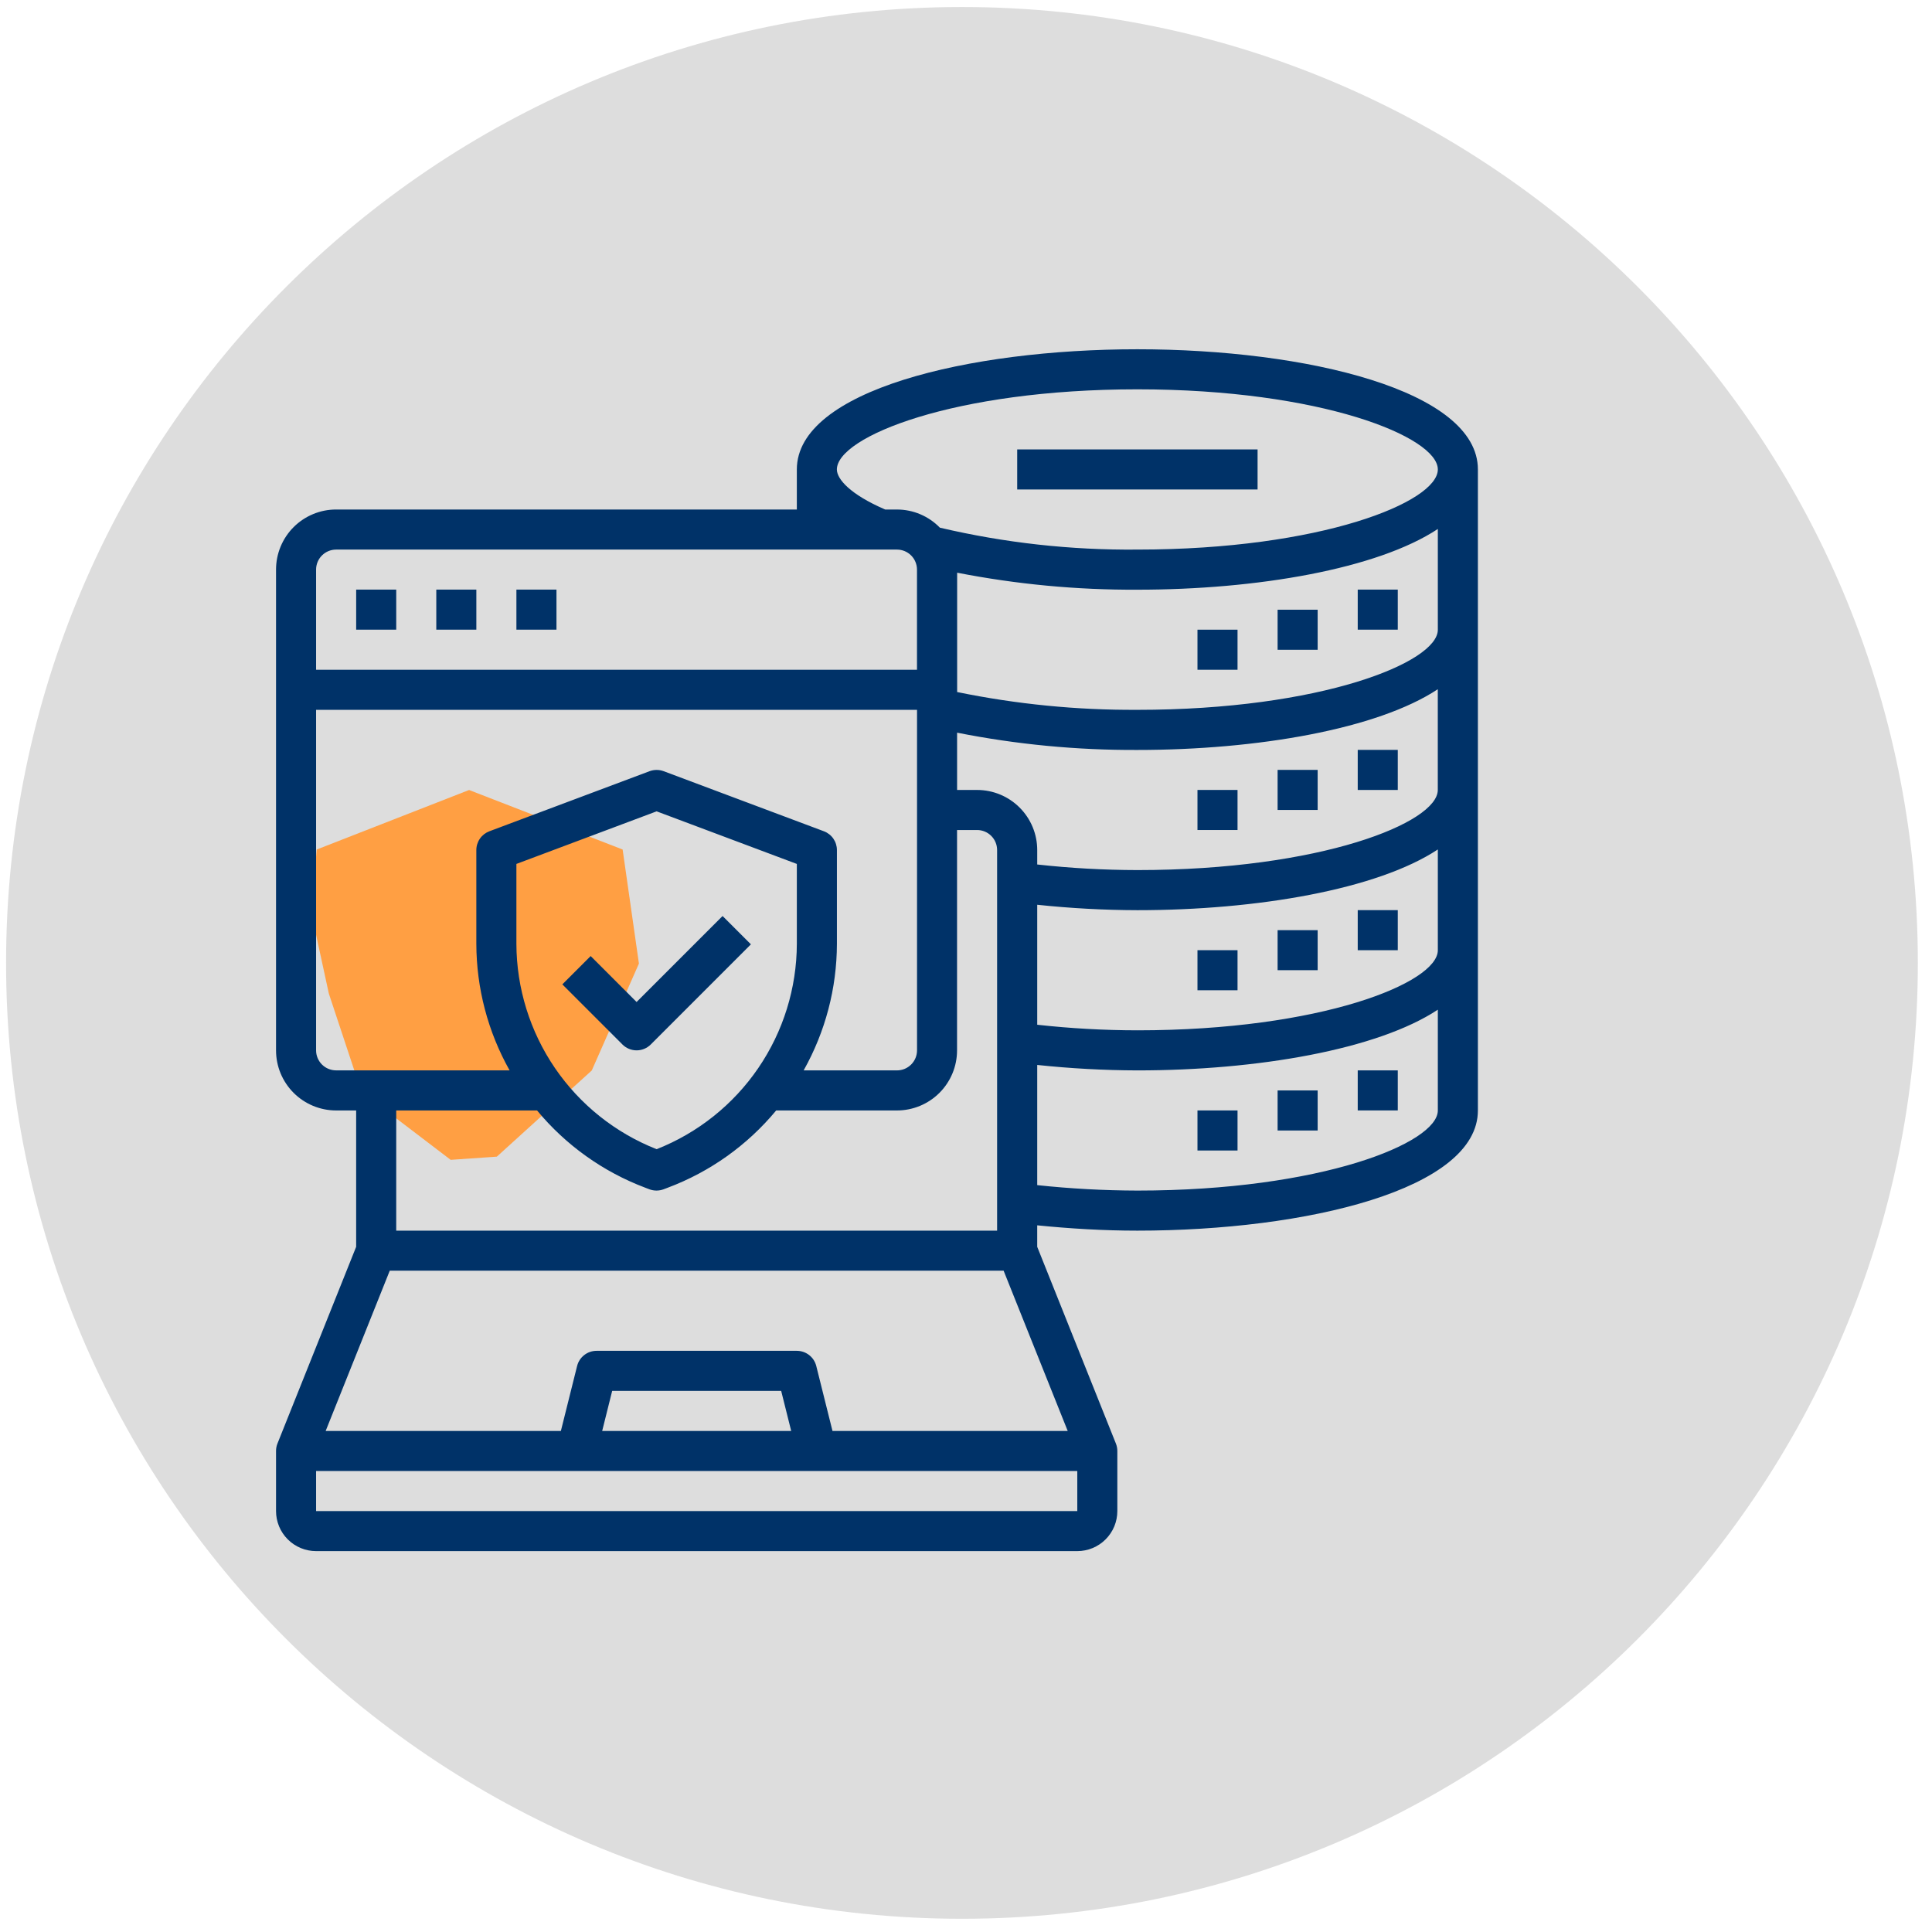
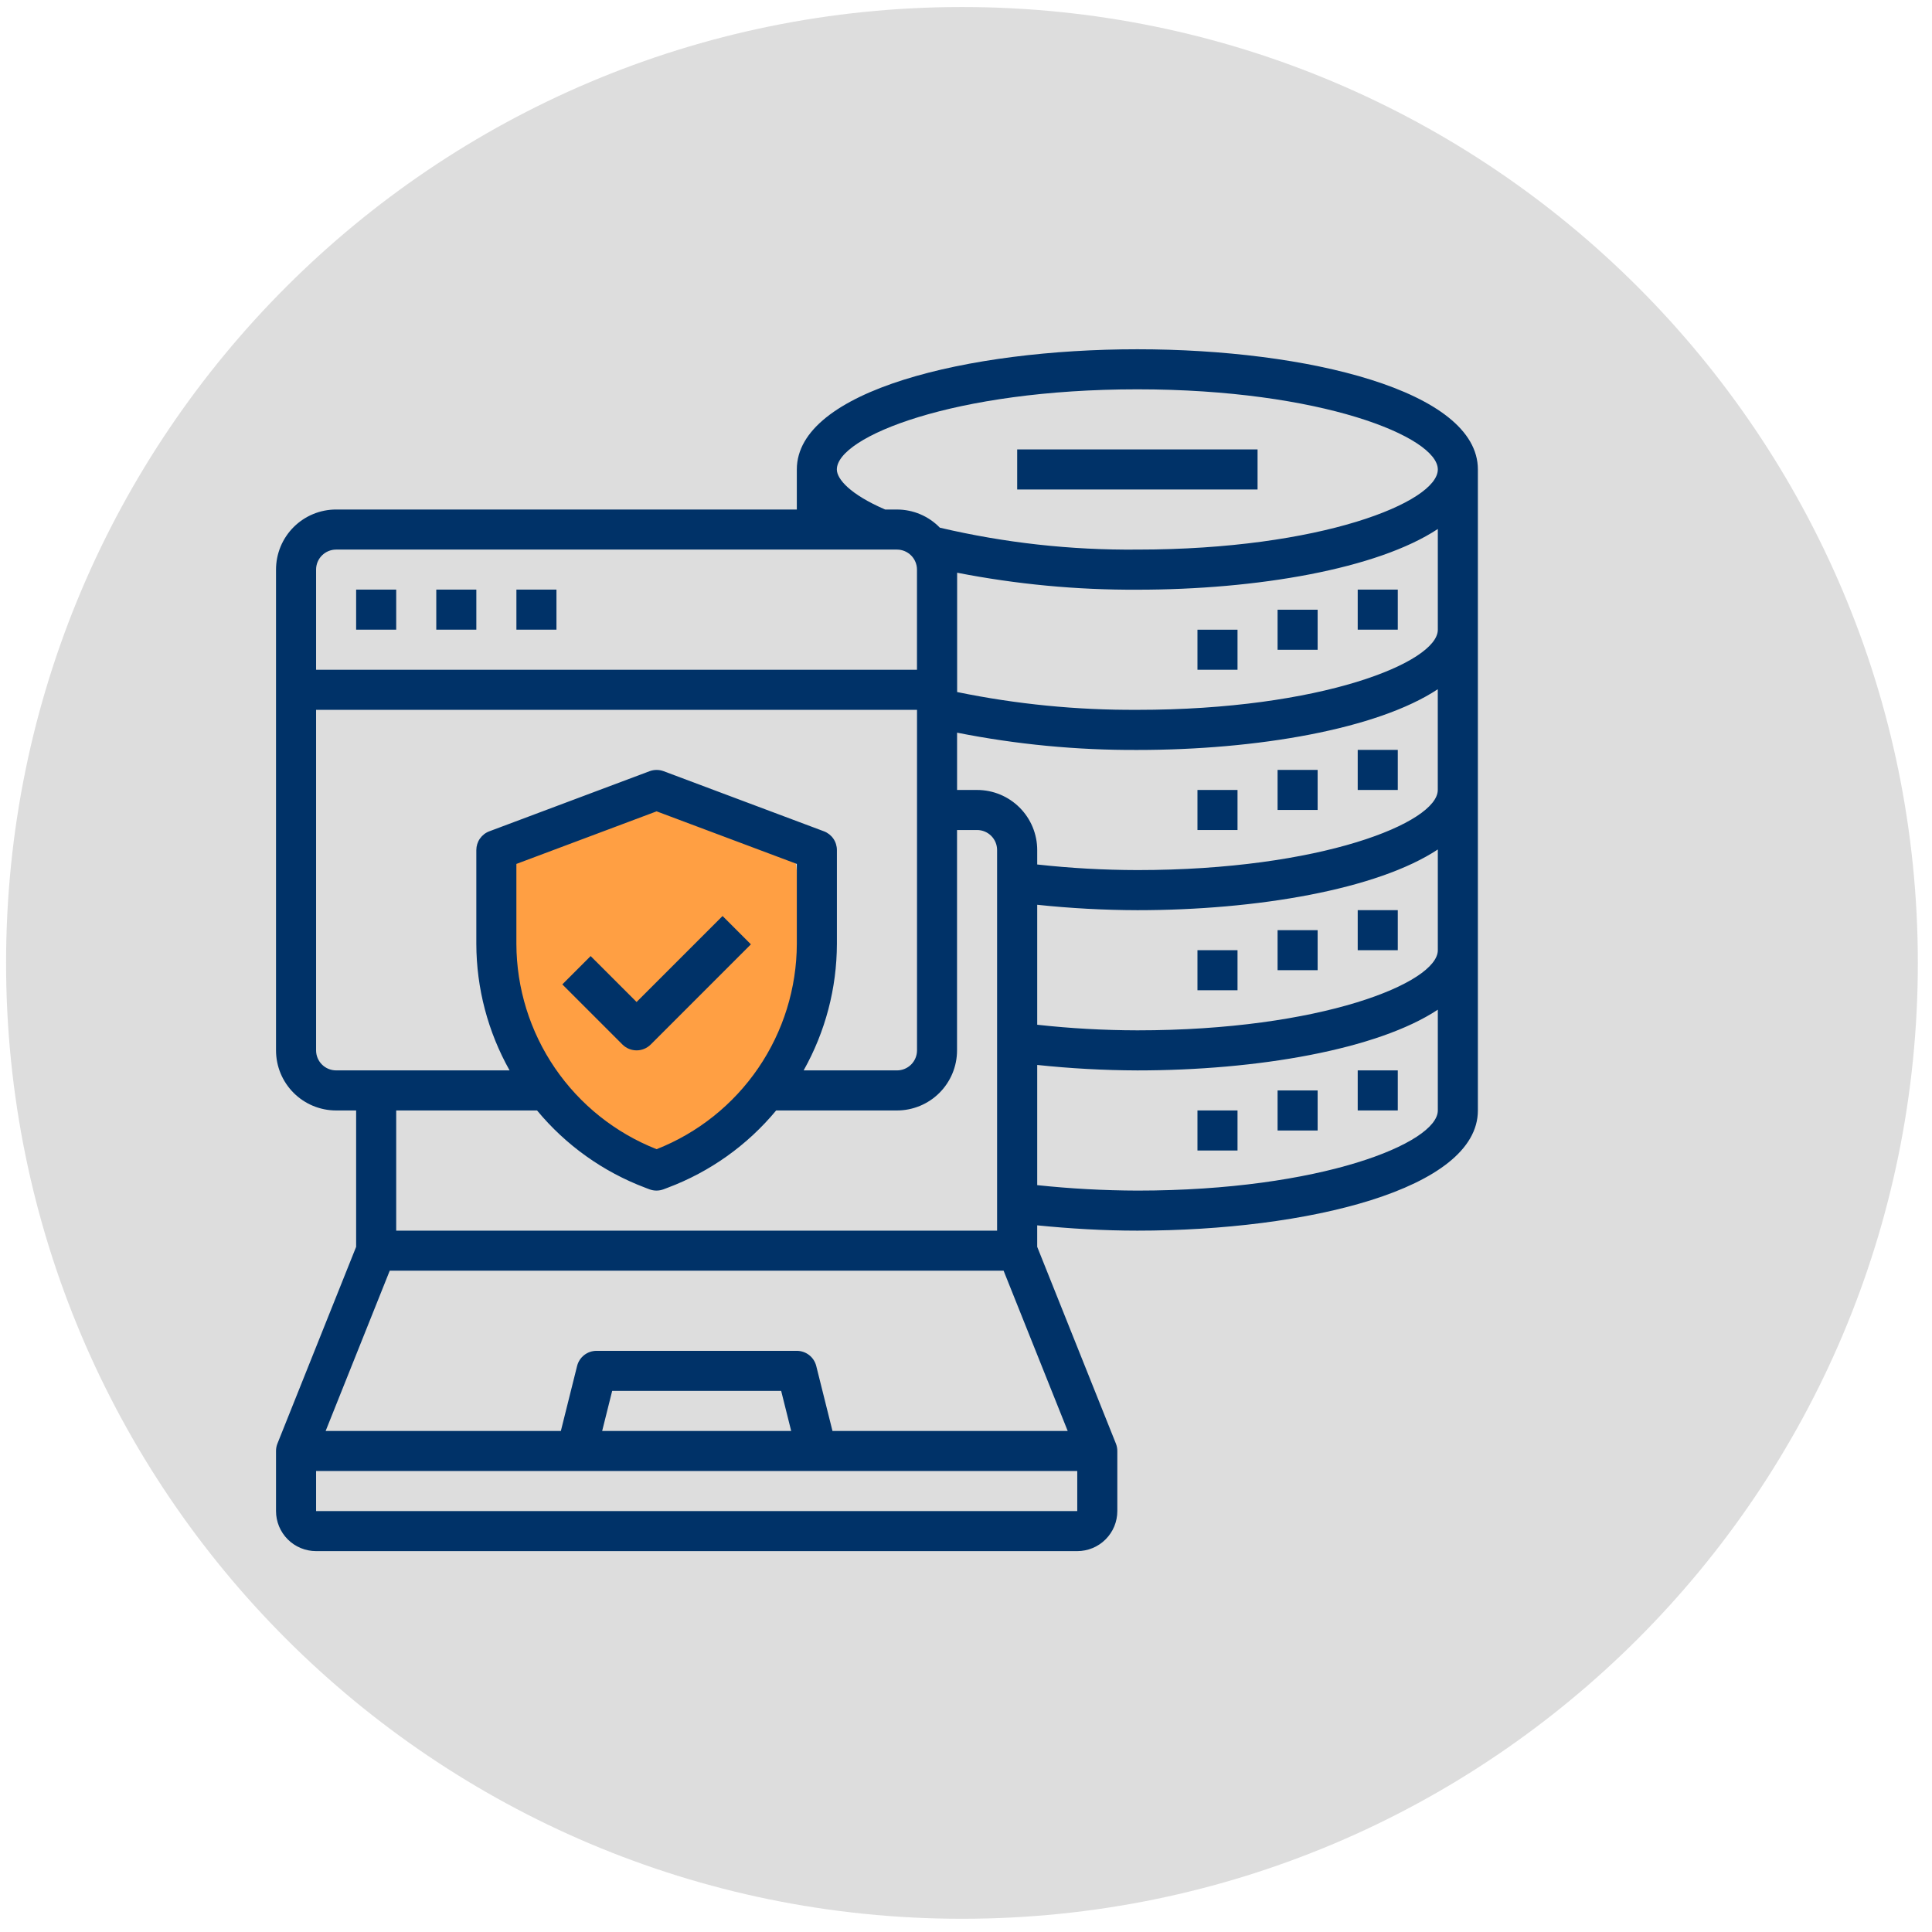
<svg xmlns="http://www.w3.org/2000/svg" width="136" height="136" viewBox="0 0 136 136" fill="none">
-   <path d="M67.715 135.069C104.877 135.069 135.003 104.943 135.003 67.782C135.003 30.62 104.877 0.494 67.715 0.494C30.553 0.494 0.428 30.62 0.428 67.782C0.428 104.943 30.553 135.069 67.715 135.069Z" fill="#DDDDDD" />
-   <path fill-rule="evenodd" clip-rule="evenodd" d="M22.296 59.8L33.019 55.611L43.829 59.8L44.976 67.829L41.657 75.354L34.974 81.42L31.724 81.645L25.442 76.858L23.148 69.941L21.896 64.171L22.296 59.8Z" fill="#FF9F43" />
-   <path d="M80.064 24.586C68.151 24.586 56.092 27.493 56.092 33.046V35.866H23.661C23.105 35.866 22.555 35.975 22.042 36.188C21.529 36.401 21.062 36.712 20.669 37.105C20.276 37.498 19.965 37.965 19.752 38.478C19.54 38.991 19.431 39.541 19.431 40.097V73.939C19.431 75.061 19.876 76.137 20.67 76.93C21.463 77.723 22.539 78.169 23.661 78.169H25.071V87.767L19.531 101.616C19.465 101.782 19.431 101.959 19.431 102.138V106.368C19.431 106.738 19.504 107.105 19.645 107.447C19.787 107.789 19.995 108.1 20.257 108.362C20.518 108.623 20.829 108.831 21.171 108.973C21.514 109.115 21.88 109.188 22.25 109.188H75.834C76.204 109.188 76.57 109.115 76.913 108.973C77.255 108.831 77.566 108.623 77.827 108.362C78.089 108.1 78.297 107.789 78.439 107.447C78.58 107.105 78.653 106.738 78.653 106.368V102.14C78.653 101.962 78.619 101.785 78.553 101.619L73.013 87.767V86.255C75.302 86.484 77.653 86.629 80.063 86.629C91.975 86.629 104.034 83.722 104.034 78.169V33.046C104.035 27.493 91.975 24.586 80.064 24.586ZM80.064 27.406C92.975 27.406 101.214 30.746 101.214 33.046C101.214 35.346 92.975 38.687 80.064 38.687C75.384 38.732 70.716 38.214 66.16 37.144C65.768 36.74 65.298 36.419 64.779 36.199C64.261 35.98 63.703 35.867 63.14 35.867H62.312C59.822 34.794 58.91 33.713 58.91 33.047C58.912 30.747 67.153 27.406 80.064 27.406ZM23.661 38.687H63.14C63.514 38.687 63.872 38.835 64.137 39.1C64.401 39.364 64.55 39.723 64.55 40.097V47.148H22.25V40.097C22.25 39.723 22.399 39.364 22.663 39.1C22.928 38.835 23.287 38.687 23.661 38.687ZM22.25 73.939V49.968H64.553V73.939C64.552 74.124 64.516 74.308 64.445 74.479C64.374 74.65 64.269 74.805 64.138 74.936C64.007 75.067 63.851 75.171 63.68 75.242C63.509 75.312 63.325 75.349 63.14 75.348H56.572C58.1 72.628 58.907 69.562 58.913 66.442V59.838C58.913 59.551 58.826 59.271 58.663 59.035C58.5 58.799 58.268 58.618 58 58.517L46.716 54.286C46.397 54.169 46.047 54.169 45.728 54.286L34.45 58.516C34.18 58.617 33.948 58.797 33.784 59.033C33.62 59.269 33.531 59.55 33.531 59.837V66.441C33.538 69.561 34.344 72.628 35.872 75.347H23.661C23.287 75.347 22.928 75.199 22.663 74.934C22.399 74.67 22.25 74.311 22.25 73.937V73.939ZM36.351 66.443V60.815L46.222 57.113L56.092 60.815V66.443C56.083 69.563 55.137 72.609 53.377 75.186C51.617 77.762 49.125 79.751 46.222 80.895C43.319 79.751 40.826 77.762 39.066 75.186C37.306 72.609 36.361 69.563 36.351 66.443ZM37.806 78.169C39.828 80.612 42.453 82.486 45.42 83.606L45.719 83.72C46.038 83.838 46.388 83.838 46.707 83.72L47.007 83.606C49.981 82.489 52.611 80.615 54.638 78.169H63.14C64.261 78.169 65.338 77.723 66.131 76.93C66.924 76.137 67.37 75.061 67.37 73.939V58.428H68.78C69.154 58.428 69.513 58.576 69.777 58.841C70.042 59.105 70.19 59.464 70.19 59.838V86.63H27.891V78.169H37.806ZM58.602 100.73L57.46 96.157C57.384 95.852 57.208 95.582 56.96 95.388C56.712 95.195 56.407 95.089 56.092 95.089H41.992C41.677 95.089 41.372 95.195 41.124 95.388C40.876 95.582 40.7 95.852 40.624 96.157L39.482 100.73H22.924L27.436 89.449H70.648L75.16 100.73H58.602ZM55.695 100.73H42.389L43.093 97.91H54.99L55.695 100.73ZM22.25 106.37V103.55H75.834V106.369L22.25 106.37ZM80.064 83.809C77.709 83.803 75.355 83.675 73.014 83.425V74.965C75.356 75.214 77.709 75.342 80.064 75.349C88.487 75.349 96.959 73.889 101.214 71.075V78.169C101.214 80.468 92.975 83.809 80.064 83.809ZM80.064 72.528C77.708 72.525 75.355 72.394 73.014 72.135V63.689C75.356 63.937 77.709 64.065 80.064 64.071C88.487 64.071 96.959 62.611 101.214 59.796V66.891C101.214 69.187 92.975 72.528 80.064 72.528ZM80.064 61.248C77.708 61.244 75.355 61.113 73.014 60.854V59.838C73.014 59.282 72.904 58.732 72.692 58.219C72.479 57.706 72.167 57.239 71.774 56.847C71.382 56.454 70.915 56.142 70.402 55.93C69.888 55.717 69.338 55.608 68.783 55.608H67.373V51.575C71.551 52.404 75.801 52.811 80.06 52.792C88.483 52.792 96.955 51.332 101.211 48.517V55.608C101.214 57.907 92.975 61.248 80.064 61.248ZM80.064 49.967C75.803 49.992 71.55 49.572 67.377 48.715V40.314C71.556 41.131 75.805 41.532 80.064 41.511C88.487 41.511 96.959 40.051 101.214 37.236V44.331C101.214 46.626 92.975 49.968 80.064 49.968V49.967Z" fill="#003268" />
-   <path d="M95.575 41.504H98.394V44.324H95.575V41.504Z" fill="#003268" />
-   <path d="M89.935 42.92H92.754V45.74H89.935V42.92Z" fill="#003268" />
-   <path d="M84.294 44.326H87.114V47.146H84.294V44.326Z" fill="#003268" />
-   <path d="M95.575 52.787H98.394V55.608H95.575V52.787Z" fill="#003268" />
-   <path d="M89.935 54.195H92.754V57.015H89.935V54.195Z" fill="#003268" />
-   <path d="M84.294 55.607H87.114V58.427H84.294V55.607Z" fill="#003268" />
-   <path d="M95.575 64.068H98.394V66.888H95.575V64.068Z" fill="#003268" />
-   <path d="M89.935 65.477H92.754V68.294H89.935V65.477Z" fill="#003268" />
-   <path d="M84.294 66.887H87.114V69.707H84.294V66.887Z" fill="#003268" />
-   <path d="M95.575 75.348H98.394V78.167H95.575V75.348Z" fill="#003268" />
-   <path d="M89.935 76.76H92.754V79.58H89.935V76.76Z" fill="#003268" />
-   <path d="M84.294 78.168H87.114V80.988H84.294V78.168Z" fill="#003268" />
-   <path d="M88.525 31.637H71.604V34.456H88.525V31.637Z" fill="#003268" />
-   <path d="M25.072 41.504H27.892V44.324H25.072V41.504Z" fill="#003268" />
-   <path d="M30.712 41.504H33.532V44.324H30.712V41.504Z" fill="#003268" />
-   <path d="M36.352 41.504H39.172V44.324H36.352V41.504Z" fill="#003268" />
-   <path d="M44.812 73.938C45.186 73.938 45.545 73.79 45.809 73.525L52.859 66.475L50.865 64.481L44.812 70.534L41.579 67.3L39.585 69.294L43.816 73.525C44.08 73.789 44.438 73.938 44.812 73.938Z" fill="#003268" />
+   <path d="M67.715 135.069C104.877 135.069 135.003 104.944 135.003 67.782C135.003 30.62 104.877 0.494 67.715 0.494C30.553 0.494 0.428 30.62 0.428 67.782C0.428 104.944 30.553 135.069 67.715 135.069Z" fill="#DDDDDD" />
+   <path fill-rule="evenodd" clip-rule="evenodd" d="M34.4 60.189L45.123 56L55.933 60.189L57.08 68.218L53.76 75.743L47.078 81.808L43.828 82.034L37.545 77.246L35.251 70.329L34 64.559L34.4 60.189Z" fill="#FF9F43" />
+   <path d="M80.063 24.586C68.15 24.586 56.091 27.493 56.091 33.047V35.866H23.66C23.104 35.866 22.554 35.976 22.041 36.188C21.527 36.401 21.061 36.713 20.668 37.106C20.276 37.498 19.964 37.965 19.751 38.478C19.539 38.992 19.43 39.542 19.43 40.097V73.939C19.43 75.061 19.875 76.137 20.669 76.93C21.462 77.724 22.538 78.169 23.66 78.169H25.07V87.768L19.53 101.617C19.464 101.783 19.43 101.959 19.43 102.138V106.368C19.43 106.738 19.503 107.105 19.644 107.447C19.786 107.789 19.994 108.1 20.256 108.362C20.517 108.624 20.828 108.831 21.17 108.973C21.512 109.115 21.879 109.188 22.25 109.188H75.832C76.203 109.188 76.57 109.115 76.912 108.973C77.254 108.831 77.564 108.624 77.826 108.362C78.088 108.1 78.296 107.789 78.438 107.447C78.579 107.105 78.652 106.738 78.652 106.368V102.141C78.652 101.962 78.618 101.785 78.552 101.619L73.012 87.768V86.256C75.302 86.484 77.652 86.629 80.062 86.629C91.974 86.629 104.033 83.723 104.033 78.169V33.047C104.034 27.493 91.974 24.586 80.063 24.586ZM80.063 27.406C92.974 27.406 101.213 30.746 101.213 33.047C101.213 35.347 92.974 38.687 80.063 38.687C75.383 38.732 70.715 38.215 66.159 37.145C65.767 36.74 65.297 36.419 64.778 36.199C64.26 35.98 63.702 35.867 63.139 35.867H62.31C59.821 34.794 58.908 33.713 58.908 33.047C58.911 30.747 67.151 27.406 80.063 27.406ZM23.66 38.687H63.139C63.513 38.687 63.871 38.836 64.136 39.1C64.4 39.364 64.549 39.723 64.549 40.097V47.148H22.25V40.097C22.25 39.723 22.398 39.364 22.663 39.1C22.927 38.836 23.286 38.687 23.66 38.687ZM22.25 73.939V49.968H64.552V73.939C64.552 74.124 64.515 74.308 64.444 74.479C64.373 74.65 64.269 74.806 64.137 74.937C64.006 75.068 63.85 75.171 63.679 75.242C63.508 75.313 63.324 75.349 63.139 75.349H56.571C58.1 72.629 58.906 69.562 58.912 66.443V59.838C58.912 59.551 58.825 59.271 58.662 59.035C58.499 58.799 58.267 58.619 57.999 58.518L46.715 54.287C46.396 54.169 46.046 54.169 45.727 54.287L34.449 58.517C34.179 58.617 33.947 58.797 33.783 59.033C33.618 59.269 33.531 59.55 33.53 59.838V66.442C33.537 69.562 34.343 72.628 35.871 75.348H23.66C23.286 75.348 22.927 75.199 22.663 74.935C22.398 74.67 22.25 74.311 22.25 73.937V73.939ZM36.35 66.443V60.815L46.221 57.113L56.091 60.815V66.443C56.082 69.564 55.136 72.609 53.376 75.186C51.617 77.762 49.124 79.751 46.221 80.895C43.318 79.751 40.825 77.762 39.065 75.186C37.305 72.609 36.359 69.564 36.35 66.443ZM37.805 78.169C39.827 80.612 42.452 82.486 45.419 83.606L45.718 83.72C46.037 83.839 46.387 83.839 46.706 83.72L47.006 83.606C49.98 82.489 52.61 80.615 54.637 78.169H63.139C64.26 78.169 65.337 77.724 66.13 76.93C66.923 76.137 67.369 75.061 67.369 73.939V58.428H68.779C69.153 58.428 69.512 58.577 69.776 58.841C70.041 59.106 70.189 59.464 70.189 59.838V86.63H27.89V78.169H37.805ZM58.601 100.73L57.459 96.158C57.383 95.853 57.207 95.582 56.959 95.388C56.711 95.195 56.406 95.09 56.091 95.09H41.991C41.676 95.09 41.371 95.195 41.123 95.388C40.875 95.582 40.699 95.853 40.623 96.158L39.481 100.73H22.923L27.435 89.449H70.647L75.159 100.73H58.601ZM55.694 100.73H42.388L43.093 97.91H54.989L55.694 100.73ZM22.25 106.371V103.55H75.832V106.37L22.25 106.371ZM80.063 83.81C77.708 83.803 75.355 83.675 73.013 83.426V74.965C75.355 75.214 77.708 75.342 80.063 75.35C88.486 75.35 96.958 73.89 101.213 71.075V78.169C101.213 80.469 92.974 83.81 80.063 83.81ZM80.063 72.529C77.707 72.525 75.354 72.394 73.013 72.135V63.69C75.355 63.938 77.708 64.065 80.063 64.071C88.486 64.071 96.958 62.611 101.213 59.797V66.891C101.213 69.188 92.974 72.529 80.063 72.529ZM80.063 61.248C77.707 61.244 75.354 61.113 73.013 60.854V59.838C73.013 59.283 72.903 58.733 72.691 58.219C72.478 57.706 72.166 57.24 71.773 56.847C71.38 56.454 70.914 56.143 70.401 55.93C69.888 55.718 69.337 55.608 68.782 55.608H67.372V51.575C71.55 52.404 75.8 52.811 80.059 52.792C88.482 52.792 96.954 51.332 101.21 48.517V55.608C101.213 57.908 92.974 61.248 80.063 61.248ZM80.063 49.967C75.802 49.992 71.55 49.573 67.376 48.715V40.315C71.555 41.132 75.805 41.533 80.063 41.511C88.486 41.511 96.958 40.051 101.213 37.237V44.331C101.213 46.627 92.974 49.968 80.063 49.968V49.967Z" fill="#003268" />
+   <path d="M95.574 41.504H98.394V44.324H95.574V41.504Z" fill="#003268" />
+   <path d="M89.934 42.92H92.753V45.74H89.934V42.92Z" fill="#003268" />
+   <path d="M84.293 44.327H87.113V47.146H84.293V44.327Z" fill="#003268" />
+   <path d="M95.574 52.787H98.394V55.608H95.574V52.787Z" fill="#003268" />
+   <path d="M89.934 54.196H92.753V57.015H89.934V54.196Z" fill="#003268" />
+   <path d="M84.293 55.608H87.113V58.428H84.293V55.608Z" fill="#003268" />
+   <path d="M95.574 64.069H98.394V66.888H95.574V64.069Z" fill="#003268" />
+   <path d="M89.934 65.477H92.753V68.294H89.934V65.477Z" fill="#003268" />
+   <path d="M84.293 66.887H87.113V69.707H84.293V66.887Z" fill="#003268" />
+   <path d="M95.574 75.348H98.394V78.168H95.574V75.348Z" fill="#003268" />
+   <path d="M89.934 76.76H92.753V79.58H89.934V76.76Z" fill="#003268" />
+   <path d="M84.293 78.168H87.113V80.988H84.293V78.168Z" fill="#003268" />
+   <path d="M88.524 31.637H71.603V34.457H88.524V31.637Z" fill="#003268" />
+   <path d="M25.07 41.504H27.89V44.324H25.07V41.504Z" fill="#003268" />
+   <path d="M30.711 41.504H33.531V44.324H30.711V41.504Z" fill="#003268" />
+   <path d="M36.352 41.504H39.171V44.324H36.352V41.504Z" fill="#003268" />
+   <path d="M44.811 73.939C45.185 73.939 45.543 73.79 45.807 73.526L52.857 66.475L50.864 64.481L44.811 70.534L41.577 67.301L39.584 69.295L43.814 73.525C44.078 73.79 44.437 73.938 44.811 73.939Z" fill="#003268" />
</svg>
